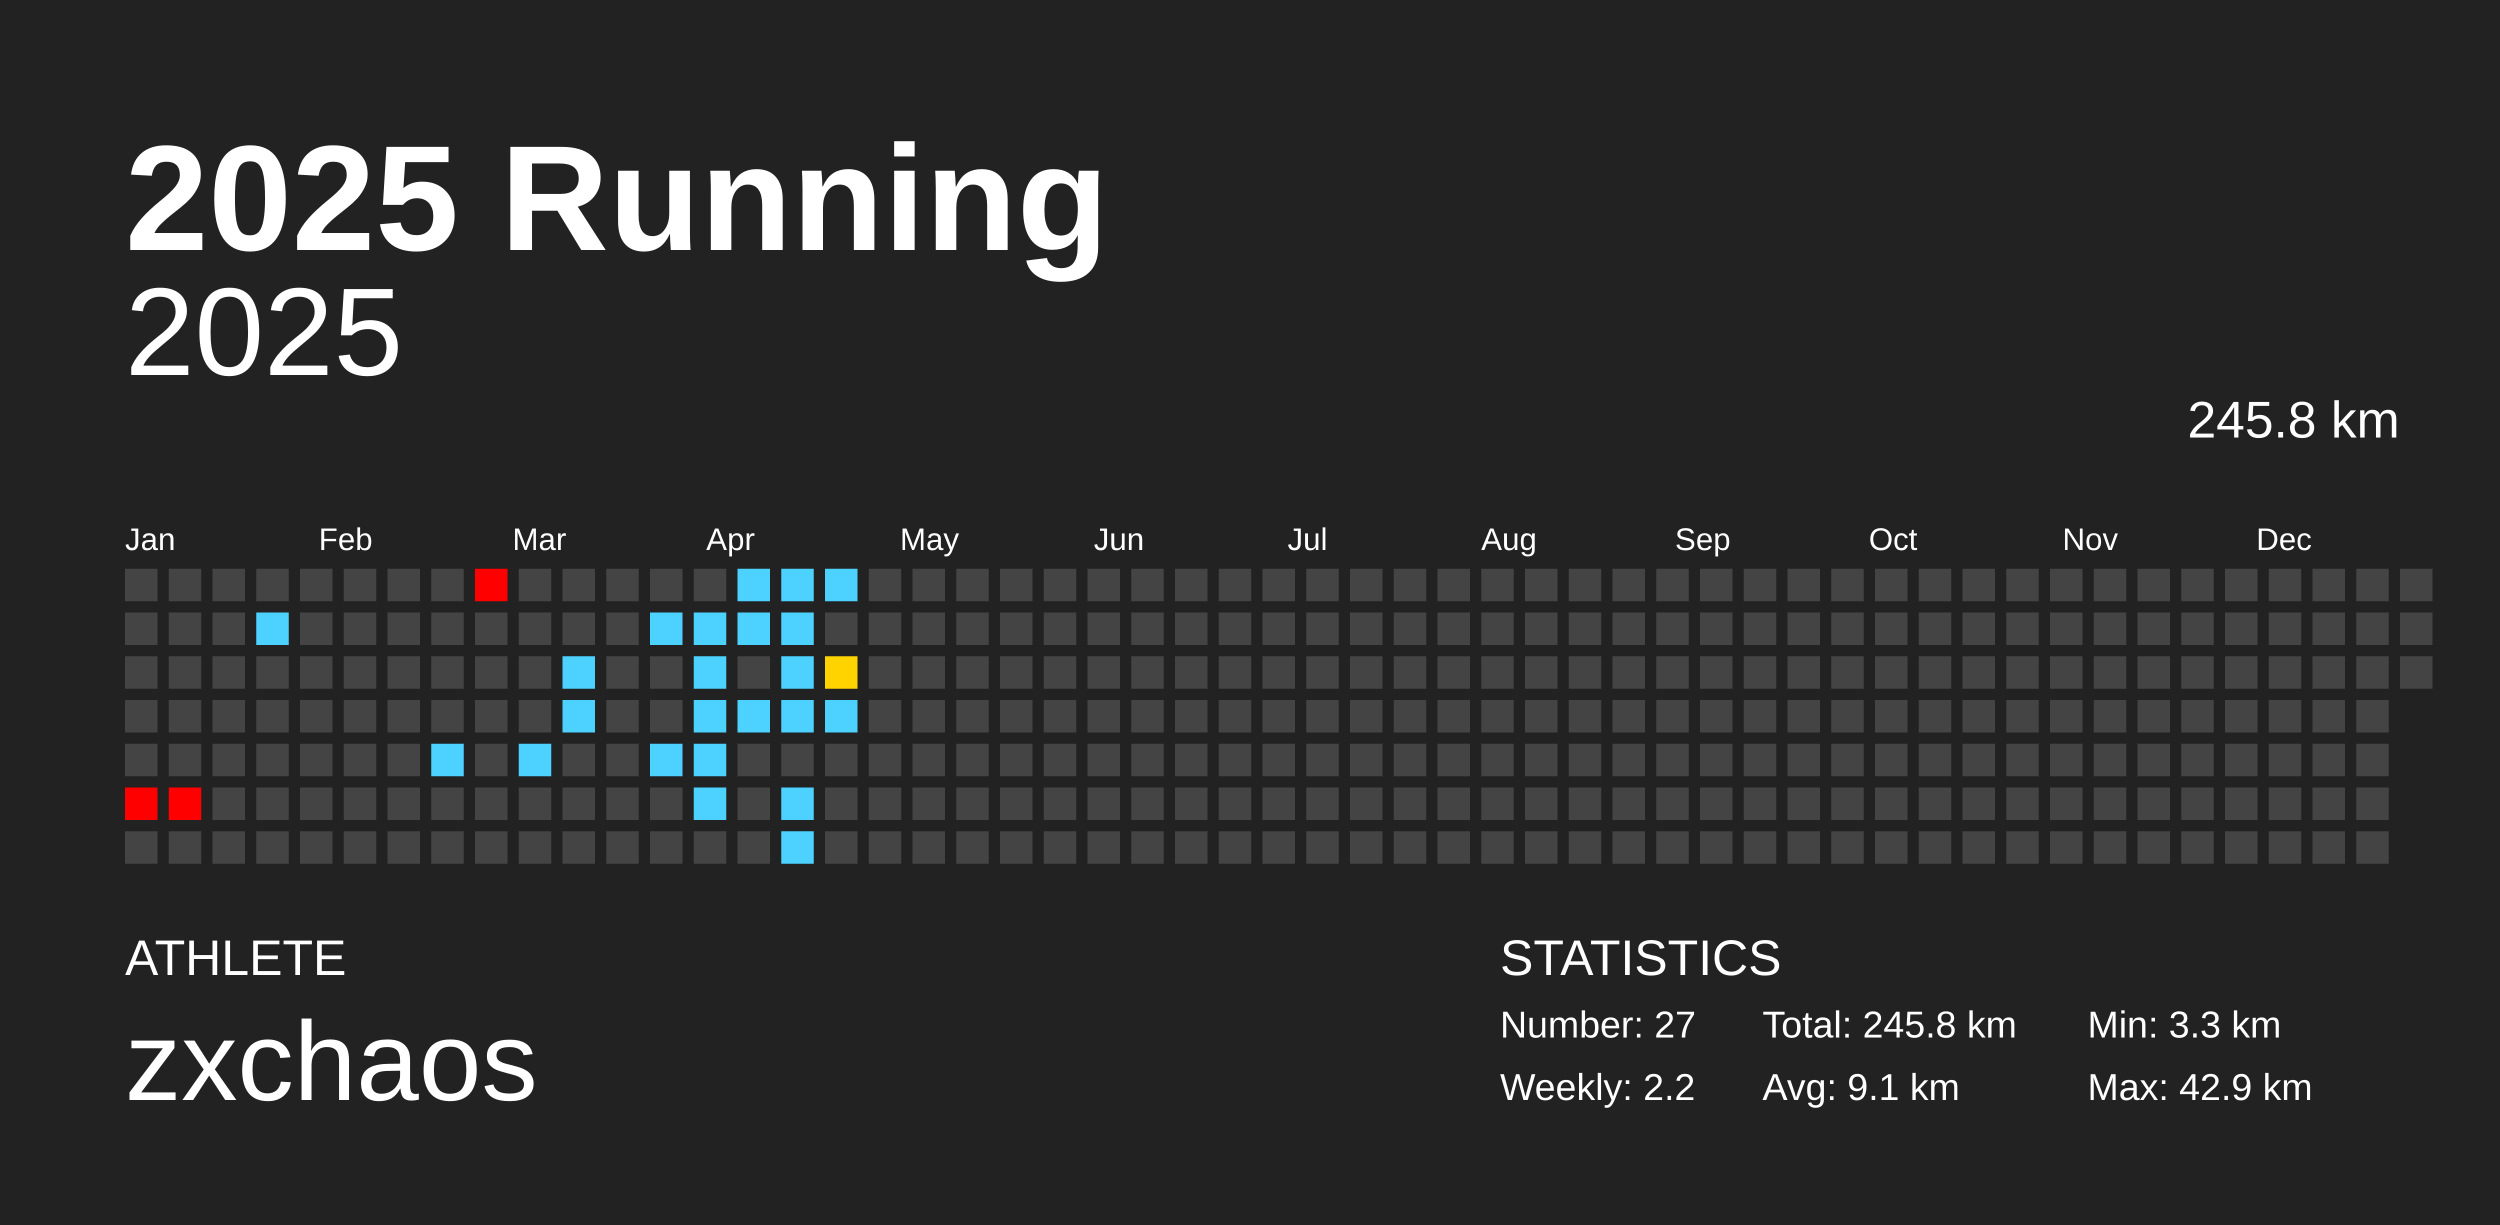
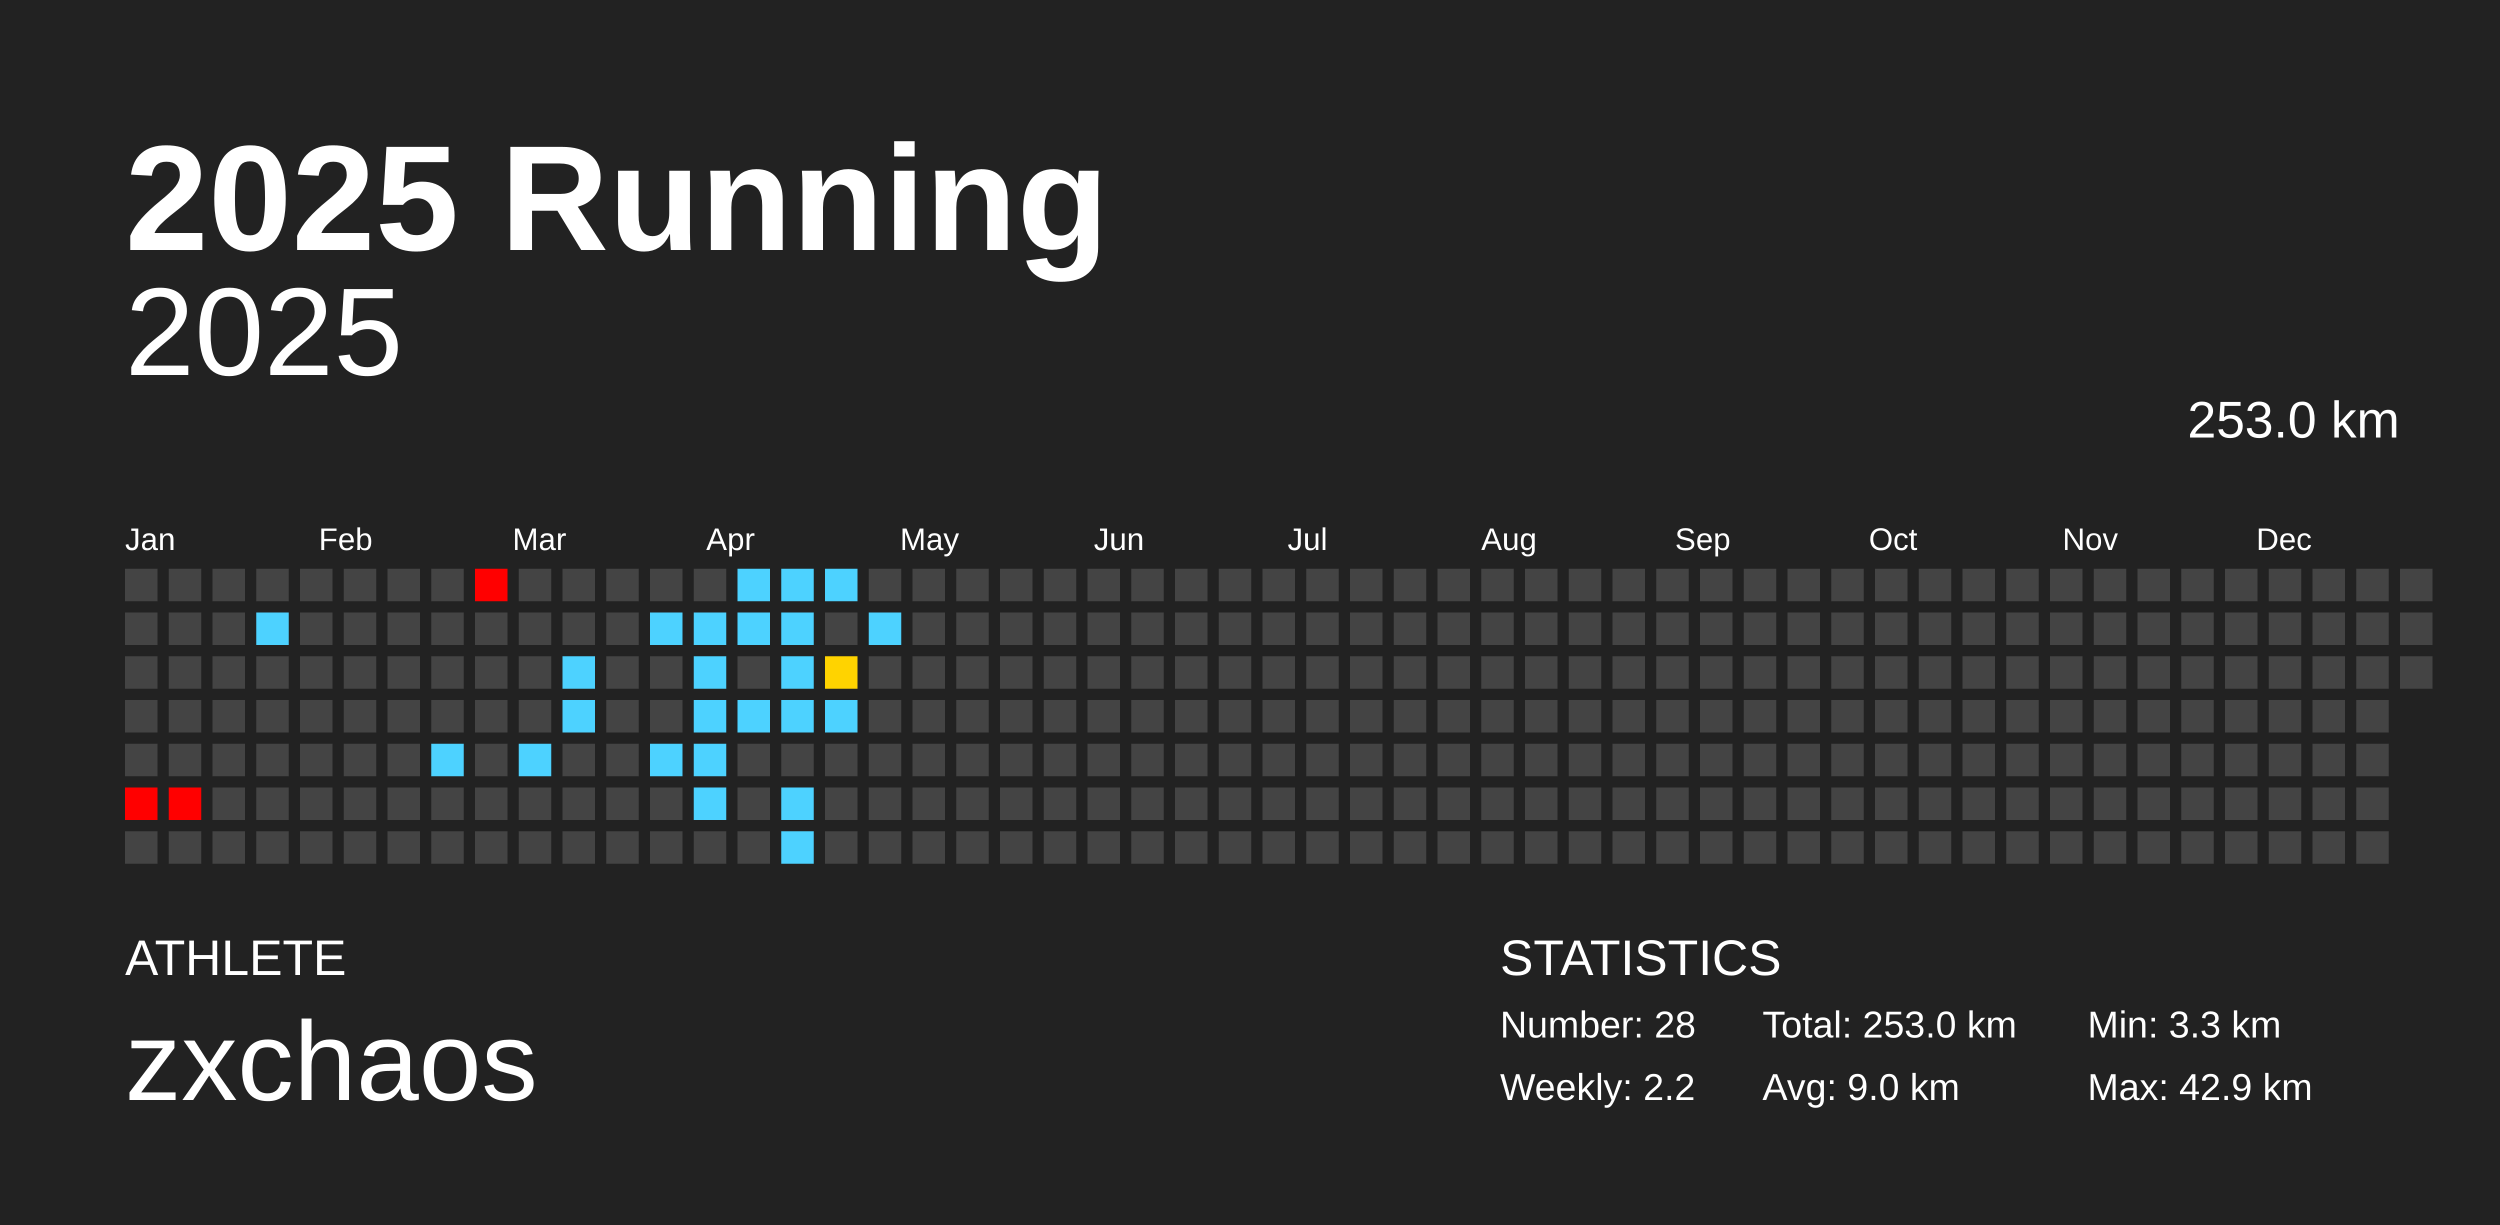
<svg xmlns="http://www.w3.org/2000/svg" baseProfile="full" height="98mm" version="1.1" viewBox="0,0,200,98" width="200mm">
  <defs />
  <rect fill="#222222" height="98" width="200" x="0" y="0" />
  <text fill="#FFFFFF" style="font-size:12px; font-family:Arial; font-weight:bold;" x="10" y="20">2025 Running</text>
  <text fill="#FFFFFF" style="font-size:4px; font-family:Arial" x="10" y="78">ATHLETE</text>
  <text fill="#FFFFFF" style="font-size:9px; font-family:Arial" x="10" y="88">zxchaos</text>
  <text fill="#FFFFFF" style="font-size:4px; font-family:Arial" x="120" y="78">STATISTICS</text>
-   <text fill="#FFFFFF" style="font-size:3px; font-family:Arial" x="120" y="83">Number: 27</text>
+   <text fill="#FFFFFF" style="font-size:3px; font-family:Arial" x="120" y="83">Number: 28</text>
  <text fill="#FFFFFF" style="font-size:3px; font-family:Arial" x="120" y="88">Weekly: 2.2</text>
-   <text fill="#FFFFFF" style="font-size:3px; font-family:Arial" x="141" y="83">Total: 245.8 km</text>
-   <text fill="#FFFFFF" style="font-size:3px; font-family:Arial" x="141" y="88">Avg: 9.1 km</text>
+   <text fill="#FFFFFF" style="font-size:3px; font-family:Arial" x="141" y="83">Total: 253.0 km</text>
+   <text fill="#FFFFFF" style="font-size:3px; font-family:Arial" x="141" y="88">Avg: 9.0 km</text>
  <text fill="#FFFFFF" style="font-size:3px; font-family:Arial" x="167" y="83">Min: 3.3 km</text>
  <text fill="#FFFFFF" style="font-size:3px; font-family:Arial" x="167" y="88">Max: 42.9 km</text>
  <text alignment-baseline="hanging" fill="#FFFFFF" style="font-size:10.0px; font-family:Arial;" x="10" y="30">2025</text>
-   <text alignment-baseline="hanging" fill="#FFFFFF" style="font-size:4.125px; font-family:Arial;" x="175" y="35">245.8 km</text>
+   <text alignment-baseline="hanging" fill="#FFFFFF" style="font-size:4.125px; font-family:Arial;" x="175" y="35">253.0 km</text>
  <text fill="#FFFFFF" style="font-size:2.5px; font-family:Arial" x="10.0" y="44">Jan</text>
  <text fill="#FFFFFF" style="font-size:2.5px; font-family:Arial" x="25.5" y="44">Feb</text>
  <text fill="#FFFFFF" style="font-size:2.5px; font-family:Arial" x="41.0" y="44">Mar</text>
  <text fill="#FFFFFF" style="font-size:2.5px; font-family:Arial" x="56.5" y="44">Apr</text>
  <text fill="#FFFFFF" style="font-size:2.5px; font-family:Arial" x="72.0" y="44">May</text>
  <text fill="#FFFFFF" style="font-size:2.5px; font-family:Arial" x="87.5" y="44">Jun</text>
  <text fill="#FFFFFF" style="font-size:2.5px; font-family:Arial" x="103.0" y="44">Jul</text>
  <text fill="#FFFFFF" style="font-size:2.5px; font-family:Arial" x="118.5" y="44">Aug</text>
  <text fill="#FFFFFF" style="font-size:2.5px; font-family:Arial" x="134.0" y="44">Sep</text>
  <text fill="#FFFFFF" style="font-size:2.5px; font-family:Arial" x="149.5" y="44">Oct</text>
  <text fill="#FFFFFF" style="font-size:2.5px; font-family:Arial" x="165.0" y="44">Nov</text>
  <text fill="#FFFFFF" style="font-size:2.5px; font-family:Arial" x="180.5" y="44">Dec</text>
  <rect fill="#444444" height="2.6" width="2.6" x="10.0" y="45.5" />
  <rect fill="#444444" height="2.6" width="2.6" x="10.0" y="49.0" />
  <rect fill="#444444" height="2.6" width="2.6" x="10.0" y="52.5" />
  <rect fill="#444444" height="2.6" width="2.6" x="10.0" y="56.0" />
  <rect fill="#444444" height="2.6" width="2.6" x="10.0" y="59.5" />
  <rect fill="red" height="2.6" width="2.6" x="10.0" y="63.0" />
  <rect fill="#444444" height="2.6" width="2.6" x="10.0" y="66.5" />
  <rect fill="#444444" height="2.6" width="2.6" x="13.5" y="45.5" />
  <rect fill="#444444" height="2.6" width="2.6" x="13.5" y="49.0" />
  <rect fill="#444444" height="2.6" width="2.6" x="13.5" y="52.5" />
  <rect fill="#444444" height="2.6" width="2.6" x="13.5" y="56.0" />
  <rect fill="#444444" height="2.6" width="2.6" x="13.5" y="59.5" />
  <rect fill="red" height="2.6" width="2.6" x="13.5" y="63.0" />
  <rect fill="#444444" height="2.6" width="2.6" x="13.5" y="66.5" />
  <rect fill="#444444" height="2.6" width="2.6" x="17.0" y="45.5" />
  <rect fill="#444444" height="2.6" width="2.6" x="17.0" y="49.0" />
  <rect fill="#444444" height="2.6" width="2.6" x="17.0" y="52.5" />
  <rect fill="#444444" height="2.6" width="2.6" x="17.0" y="56.0" />
  <rect fill="#444444" height="2.6" width="2.6" x="17.0" y="59.5" />
  <rect fill="#444444" height="2.6" width="2.6" x="17.0" y="63.0" />
  <rect fill="#444444" height="2.6" width="2.6" x="17.0" y="66.5" />
  <rect fill="#444444" height="2.6" width="2.6" x="20.5" y="45.5" />
  <rect fill="#4dd2ff" height="2.6" width="2.6" x="20.5" y="49.0" />
  <rect fill="#444444" height="2.6" width="2.6" x="20.5" y="52.5" />
  <rect fill="#444444" height="2.6" width="2.6" x="20.5" y="56.0" />
  <rect fill="#444444" height="2.6" width="2.6" x="20.5" y="59.5" />
  <rect fill="#444444" height="2.6" width="2.6" x="20.5" y="63.0" />
  <rect fill="#444444" height="2.6" width="2.6" x="20.5" y="66.5" />
  <rect fill="#444444" height="2.6" width="2.6" x="24.0" y="45.5" />
  <rect fill="#444444" height="2.6" width="2.6" x="24.0" y="49.0" />
  <rect fill="#444444" height="2.6" width="2.6" x="24.0" y="52.5" />
  <rect fill="#444444" height="2.6" width="2.6" x="24.0" y="56.0" />
  <rect fill="#444444" height="2.6" width="2.6" x="24.0" y="59.5" />
  <rect fill="#444444" height="2.6" width="2.6" x="24.0" y="63.0" />
  <rect fill="#444444" height="2.6" width="2.6" x="24.0" y="66.5" />
  <rect fill="#444444" height="2.6" width="2.6" x="27.5" y="45.5" />
  <rect fill="#444444" height="2.6" width="2.6" x="27.5" y="49.0" />
  <rect fill="#444444" height="2.6" width="2.6" x="27.5" y="52.5" />
  <rect fill="#444444" height="2.6" width="2.6" x="27.5" y="56.0" />
  <rect fill="#444444" height="2.6" width="2.6" x="27.5" y="59.5" />
  <rect fill="#444444" height="2.6" width="2.6" x="27.5" y="63.0" />
  <rect fill="#444444" height="2.6" width="2.6" x="27.5" y="66.5" />
  <rect fill="#444444" height="2.6" width="2.6" x="31.0" y="45.5" />
  <rect fill="#444444" height="2.6" width="2.6" x="31.0" y="49.0" />
  <rect fill="#444444" height="2.6" width="2.6" x="31.0" y="52.5" />
  <rect fill="#444444" height="2.6" width="2.6" x="31.0" y="56.0" />
  <rect fill="#444444" height="2.6" width="2.6" x="31.0" y="59.5" />
  <rect fill="#444444" height="2.6" width="2.6" x="31.0" y="63.0" />
  <rect fill="#444444" height="2.6" width="2.6" x="31.0" y="66.5" />
  <rect fill="#444444" height="2.6" width="2.6" x="34.5" y="45.5" />
  <rect fill="#444444" height="2.6" width="2.6" x="34.5" y="49.0" />
  <rect fill="#444444" height="2.6" width="2.6" x="34.5" y="52.5" />
  <rect fill="#444444" height="2.6" width="2.6" x="34.5" y="56.0" />
  <rect fill="#4dd2ff" height="2.6" width="2.6" x="34.5" y="59.5" />
  <rect fill="#444444" height="2.6" width="2.6" x="34.5" y="63.0" />
  <rect fill="#444444" height="2.6" width="2.6" x="34.5" y="66.5" />
  <rect fill="red" height="2.6" width="2.6" x="38.0" y="45.5" />
  <rect fill="#444444" height="2.6" width="2.6" x="38.0" y="49.0" />
  <rect fill="#444444" height="2.6" width="2.6" x="38.0" y="52.5" />
  <rect fill="#444444" height="2.6" width="2.6" x="38.0" y="56.0" />
  <rect fill="#444444" height="2.6" width="2.6" x="38.0" y="59.5" />
  <rect fill="#444444" height="2.6" width="2.6" x="38.0" y="63.0" />
  <rect fill="#444444" height="2.6" width="2.6" x="38.0" y="66.5" />
  <rect fill="#444444" height="2.6" width="2.6" x="41.5" y="45.5" />
  <rect fill="#444444" height="2.6" width="2.6" x="41.5" y="49.0" />
  <rect fill="#444444" height="2.6" width="2.6" x="41.5" y="52.5" />
  <rect fill="#444444" height="2.6" width="2.6" x="41.5" y="56.0" />
  <rect fill="#4dd2ff" height="2.6" width="2.6" x="41.5" y="59.5" />
  <rect fill="#444444" height="2.6" width="2.6" x="41.5" y="63.0" />
  <rect fill="#444444" height="2.6" width="2.6" x="41.5" y="66.5" />
  <rect fill="#444444" height="2.6" width="2.6" x="45.0" y="45.5" />
  <rect fill="#444444" height="2.6" width="2.6" x="45.0" y="49.0" />
  <rect fill="#4dd2ff" height="2.6" width="2.6" x="45.0" y="52.5" />
  <rect fill="#4dd2ff" height="2.6" width="2.6" x="45.0" y="56.0" />
  <rect fill="#444444" height="2.6" width="2.6" x="45.0" y="59.5" />
  <rect fill="#444444" height="2.6" width="2.6" x="45.0" y="63.0" />
  <rect fill="#444444" height="2.6" width="2.6" x="45.0" y="66.5" />
  <rect fill="#444444" height="2.6" width="2.6" x="48.5" y="45.5" />
  <rect fill="#444444" height="2.6" width="2.6" x="48.5" y="49.0" />
  <rect fill="#444444" height="2.6" width="2.6" x="48.5" y="52.5" />
  <rect fill="#444444" height="2.6" width="2.6" x="48.5" y="56.0" />
  <rect fill="#444444" height="2.6" width="2.6" x="48.5" y="59.5" />
  <rect fill="#444444" height="2.6" width="2.6" x="48.5" y="63.0" />
  <rect fill="#444444" height="2.6" width="2.6" x="48.5" y="66.5" />
  <rect fill="#444444" height="2.6" width="2.6" x="52.0" y="45.5" />
  <rect fill="#4dd2ff" height="2.6" width="2.6" x="52.0" y="49.0" />
  <rect fill="#444444" height="2.6" width="2.6" x="52.0" y="52.5" />
  <rect fill="#444444" height="2.6" width="2.6" x="52.0" y="56.0" />
  <rect fill="#4dd2ff" height="2.6" width="2.6" x="52.0" y="59.5" />
  <rect fill="#444444" height="2.6" width="2.6" x="52.0" y="63.0" />
  <rect fill="#444444" height="2.6" width="2.6" x="52.0" y="66.5" />
  <rect fill="#444444" height="2.6" width="2.6" x="55.5" y="45.5" />
  <rect fill="#4dd2ff" height="2.6" width="2.6" x="55.5" y="49.0" />
  <rect fill="#4dd2ff" height="2.6" width="2.6" x="55.5" y="52.5" />
  <rect fill="#4dd2ff" height="2.6" width="2.6" x="55.5" y="56.0" />
  <rect fill="#4dd2ff" height="2.6" width="2.6" x="55.5" y="59.5" />
  <rect fill="#4dd2ff" height="2.6" width="2.6" x="55.5" y="63.0" />
  <rect fill="#444444" height="2.6" width="2.6" x="55.5" y="66.5" />
  <rect fill="#4dd2ff" height="2.6" width="2.6" x="59.0" y="45.5" />
  <rect fill="#4dd2ff" height="2.6" width="2.6" x="59.0" y="49.0" />
  <rect fill="#444444" height="2.6" width="2.6" x="59.0" y="52.5" />
  <rect fill="#4dd2ff" height="2.6" width="2.6" x="59.0" y="56.0" />
  <rect fill="#444444" height="2.6" width="2.6" x="59.0" y="59.5" />
  <rect fill="#444444" height="2.6" width="2.6" x="59.0" y="63.0" />
  <rect fill="#444444" height="2.6" width="2.6" x="59.0" y="66.5" />
  <rect fill="#4dd2ff" height="2.6" width="2.6" x="62.5" y="45.5" />
  <rect fill="#4dd2ff" height="2.6" width="2.6" x="62.5" y="49.0" />
  <rect fill="#4dd2ff" height="2.6" width="2.6" x="62.5" y="52.5" />
  <rect fill="#4dd2ff" height="2.6" width="2.6" x="62.5" y="56.0" />
  <rect fill="#444444" height="2.6" width="2.6" x="62.5" y="59.5" />
  <rect fill="#4dd2ff" height="2.6" width="2.6" x="62.5" y="63.0" />
  <rect fill="#4dd2ff" height="2.6" width="2.6" x="62.5" y="66.5" />
  <rect fill="#4dd2ff" height="2.6" width="2.6" x="66.0" y="45.5" />
  <rect fill="#444444" height="2.6" width="2.6" x="66.0" y="49.0" />
  <rect fill="#ffd300" height="2.6" width="2.6" x="66.0" y="52.5" />
  <rect fill="#4dd2ff" height="2.6" width="2.6" x="66.0" y="56.0" />
  <rect fill="#444444" height="2.6" width="2.6" x="66.0" y="59.5" />
  <rect fill="#444444" height="2.6" width="2.6" x="66.0" y="63.0" />
  <rect fill="#444444" height="2.6" width="2.6" x="66.0" y="66.5" />
  <rect fill="#444444" height="2.6" width="2.6" x="69.5" y="45.5" />
-   <rect fill="#444444" height="2.6" width="2.6" x="69.5" y="49.0" />
+   <rect fill="#4dd2ff" height="2.6" width="2.6" x="69.5" y="49.0" />
  <rect fill="#444444" height="2.6" width="2.6" x="69.5" y="52.5" />
  <rect fill="#444444" height="2.6" width="2.6" x="69.5" y="56.0" />
  <rect fill="#444444" height="2.6" width="2.6" x="69.5" y="59.5" />
  <rect fill="#444444" height="2.6" width="2.6" x="69.5" y="63.0" />
  <rect fill="#444444" height="2.6" width="2.6" x="69.5" y="66.5" />
  <rect fill="#444444" height="2.6" width="2.6" x="73.0" y="45.5" />
  <rect fill="#444444" height="2.6" width="2.6" x="73.0" y="49.0" />
  <rect fill="#444444" height="2.6" width="2.6" x="73.0" y="52.5" />
  <rect fill="#444444" height="2.6" width="2.6" x="73.0" y="56.0" />
  <rect fill="#444444" height="2.6" width="2.6" x="73.0" y="59.5" />
  <rect fill="#444444" height="2.6" width="2.6" x="73.0" y="63.0" />
  <rect fill="#444444" height="2.6" width="2.6" x="73.0" y="66.5" />
  <rect fill="#444444" height="2.6" width="2.6" x="76.5" y="45.5" />
  <rect fill="#444444" height="2.6" width="2.6" x="76.5" y="49.0" />
  <rect fill="#444444" height="2.6" width="2.6" x="76.5" y="52.5" />
  <rect fill="#444444" height="2.6" width="2.6" x="76.5" y="56.0" />
  <rect fill="#444444" height="2.6" width="2.6" x="76.5" y="59.5" />
  <rect fill="#444444" height="2.6" width="2.6" x="76.5" y="63.0" />
  <rect fill="#444444" height="2.6" width="2.6" x="76.5" y="66.5" />
  <rect fill="#444444" height="2.6" width="2.6" x="80.0" y="45.5" />
  <rect fill="#444444" height="2.6" width="2.6" x="80.0" y="49.0" />
  <rect fill="#444444" height="2.6" width="2.6" x="80.0" y="52.5" />
  <rect fill="#444444" height="2.6" width="2.6" x="80.0" y="56.0" />
  <rect fill="#444444" height="2.6" width="2.6" x="80.0" y="59.5" />
  <rect fill="#444444" height="2.6" width="2.6" x="80.0" y="63.0" />
  <rect fill="#444444" height="2.6" width="2.6" x="80.0" y="66.5" />
  <rect fill="#444444" height="2.6" width="2.6" x="83.5" y="45.5" />
  <rect fill="#444444" height="2.6" width="2.6" x="83.5" y="49.0" />
  <rect fill="#444444" height="2.6" width="2.6" x="83.5" y="52.5" />
  <rect fill="#444444" height="2.6" width="2.6" x="83.5" y="56.0" />
  <rect fill="#444444" height="2.6" width="2.6" x="83.5" y="59.5" />
  <rect fill="#444444" height="2.6" width="2.6" x="83.5" y="63.0" />
  <rect fill="#444444" height="2.6" width="2.6" x="83.5" y="66.5" />
  <rect fill="#444444" height="2.6" width="2.6" x="87.0" y="45.5" />
  <rect fill="#444444" height="2.6" width="2.6" x="87.0" y="49.0" />
  <rect fill="#444444" height="2.6" width="2.6" x="87.0" y="52.5" />
  <rect fill="#444444" height="2.6" width="2.6" x="87.0" y="56.0" />
  <rect fill="#444444" height="2.6" width="2.6" x="87.0" y="59.5" />
  <rect fill="#444444" height="2.6" width="2.6" x="87.0" y="63.0" />
  <rect fill="#444444" height="2.6" width="2.6" x="87.0" y="66.5" />
  <rect fill="#444444" height="2.6" width="2.6" x="90.5" y="45.5" />
  <rect fill="#444444" height="2.6" width="2.6" x="90.5" y="49.0" />
  <rect fill="#444444" height="2.6" width="2.6" x="90.5" y="52.5" />
  <rect fill="#444444" height="2.6" width="2.6" x="90.5" y="56.0" />
  <rect fill="#444444" height="2.6" width="2.6" x="90.5" y="59.5" />
  <rect fill="#444444" height="2.6" width="2.6" x="90.5" y="63.0" />
  <rect fill="#444444" height="2.6" width="2.6" x="90.5" y="66.5" />
  <rect fill="#444444" height="2.6" width="2.6" x="94.0" y="45.5" />
  <rect fill="#444444" height="2.6" width="2.6" x="94.0" y="49.0" />
  <rect fill="#444444" height="2.6" width="2.6" x="94.0" y="52.5" />
  <rect fill="#444444" height="2.6" width="2.6" x="94.0" y="56.0" />
  <rect fill="#444444" height="2.6" width="2.6" x="94.0" y="59.5" />
  <rect fill="#444444" height="2.6" width="2.6" x="94.0" y="63.0" />
  <rect fill="#444444" height="2.6" width="2.6" x="94.0" y="66.5" />
  <rect fill="#444444" height="2.6" width="2.6" x="97.5" y="45.5" />
  <rect fill="#444444" height="2.6" width="2.6" x="97.5" y="49.0" />
  <rect fill="#444444" height="2.6" width="2.6" x="97.5" y="52.5" />
  <rect fill="#444444" height="2.6" width="2.6" x="97.5" y="56.0" />
  <rect fill="#444444" height="2.6" width="2.6" x="97.5" y="59.5" />
  <rect fill="#444444" height="2.6" width="2.6" x="97.5" y="63.0" />
  <rect fill="#444444" height="2.6" width="2.6" x="97.5" y="66.5" />
  <rect fill="#444444" height="2.6" width="2.6" x="101.0" y="45.5" />
  <rect fill="#444444" height="2.6" width="2.6" x="101.0" y="49.0" />
  <rect fill="#444444" height="2.6" width="2.6" x="101.0" y="52.5" />
  <rect fill="#444444" height="2.6" width="2.6" x="101.0" y="56.0" />
  <rect fill="#444444" height="2.6" width="2.6" x="101.0" y="59.5" />
  <rect fill="#444444" height="2.6" width="2.6" x="101.0" y="63.0" />
  <rect fill="#444444" height="2.6" width="2.6" x="101.0" y="66.5" />
  <rect fill="#444444" height="2.6" width="2.6" x="104.5" y="45.5" />
  <rect fill="#444444" height="2.6" width="2.6" x="104.5" y="49.0" />
  <rect fill="#444444" height="2.6" width="2.6" x="104.5" y="52.5" />
  <rect fill="#444444" height="2.6" width="2.6" x="104.5" y="56.0" />
  <rect fill="#444444" height="2.6" width="2.6" x="104.5" y="59.5" />
  <rect fill="#444444" height="2.6" width="2.6" x="104.5" y="63.0" />
  <rect fill="#444444" height="2.6" width="2.6" x="104.5" y="66.5" />
  <rect fill="#444444" height="2.6" width="2.6" x="108.0" y="45.5" />
  <rect fill="#444444" height="2.6" width="2.6" x="108.0" y="49.0" />
  <rect fill="#444444" height="2.6" width="2.6" x="108.0" y="52.5" />
  <rect fill="#444444" height="2.6" width="2.6" x="108.0" y="56.0" />
  <rect fill="#444444" height="2.6" width="2.6" x="108.0" y="59.5" />
  <rect fill="#444444" height="2.6" width="2.6" x="108.0" y="63.0" />
  <rect fill="#444444" height="2.6" width="2.6" x="108.0" y="66.5" />
  <rect fill="#444444" height="2.6" width="2.6" x="111.5" y="45.5" />
  <rect fill="#444444" height="2.6" width="2.6" x="111.5" y="49.0" />
  <rect fill="#444444" height="2.6" width="2.6" x="111.5" y="52.5" />
  <rect fill="#444444" height="2.6" width="2.6" x="111.5" y="56.0" />
  <rect fill="#444444" height="2.6" width="2.6" x="111.5" y="59.5" />
  <rect fill="#444444" height="2.6" width="2.6" x="111.5" y="63.0" />
  <rect fill="#444444" height="2.6" width="2.6" x="111.5" y="66.5" />
  <rect fill="#444444" height="2.6" width="2.6" x="115.0" y="45.5" />
  <rect fill="#444444" height="2.6" width="2.6" x="115.0" y="49.0" />
  <rect fill="#444444" height="2.6" width="2.6" x="115.0" y="52.5" />
  <rect fill="#444444" height="2.6" width="2.6" x="115.0" y="56.0" />
  <rect fill="#444444" height="2.6" width="2.6" x="115.0" y="59.5" />
  <rect fill="#444444" height="2.6" width="2.6" x="115.0" y="63.0" />
  <rect fill="#444444" height="2.6" width="2.6" x="115.0" y="66.5" />
  <rect fill="#444444" height="2.6" width="2.6" x="118.5" y="45.5" />
  <rect fill="#444444" height="2.6" width="2.6" x="118.5" y="49.0" />
  <rect fill="#444444" height="2.6" width="2.6" x="118.5" y="52.5" />
  <rect fill="#444444" height="2.6" width="2.6" x="118.5" y="56.0" />
  <rect fill="#444444" height="2.6" width="2.6" x="118.5" y="59.5" />
  <rect fill="#444444" height="2.6" width="2.6" x="118.5" y="63.0" />
  <rect fill="#444444" height="2.6" width="2.6" x="118.5" y="66.5" />
  <rect fill="#444444" height="2.6" width="2.6" x="122.0" y="45.5" />
  <rect fill="#444444" height="2.6" width="2.6" x="122.0" y="49.0" />
  <rect fill="#444444" height="2.6" width="2.6" x="122.0" y="52.5" />
  <rect fill="#444444" height="2.6" width="2.6" x="122.0" y="56.0" />
  <rect fill="#444444" height="2.6" width="2.6" x="122.0" y="59.5" />
  <rect fill="#444444" height="2.6" width="2.6" x="122.0" y="63.0" />
  <rect fill="#444444" height="2.6" width="2.6" x="122.0" y="66.5" />
  <rect fill="#444444" height="2.6" width="2.6" x="125.5" y="45.5" />
  <rect fill="#444444" height="2.6" width="2.6" x="125.5" y="49.0" />
  <rect fill="#444444" height="2.6" width="2.6" x="125.5" y="52.5" />
  <rect fill="#444444" height="2.6" width="2.6" x="125.5" y="56.0" />
  <rect fill="#444444" height="2.6" width="2.6" x="125.5" y="59.5" />
  <rect fill="#444444" height="2.6" width="2.6" x="125.5" y="63.0" />
  <rect fill="#444444" height="2.6" width="2.6" x="125.5" y="66.5" />
  <rect fill="#444444" height="2.6" width="2.6" x="129.0" y="45.5" />
  <rect fill="#444444" height="2.6" width="2.6" x="129.0" y="49.0" />
  <rect fill="#444444" height="2.6" width="2.6" x="129.0" y="52.5" />
  <rect fill="#444444" height="2.6" width="2.6" x="129.0" y="56.0" />
  <rect fill="#444444" height="2.6" width="2.6" x="129.0" y="59.5" />
  <rect fill="#444444" height="2.6" width="2.6" x="129.0" y="63.0" />
  <rect fill="#444444" height="2.6" width="2.6" x="129.0" y="66.5" />
  <rect fill="#444444" height="2.6" width="2.6" x="132.5" y="45.5" />
  <rect fill="#444444" height="2.6" width="2.6" x="132.5" y="49.0" />
  <rect fill="#444444" height="2.6" width="2.6" x="132.5" y="52.5" />
  <rect fill="#444444" height="2.6" width="2.6" x="132.5" y="56.0" />
  <rect fill="#444444" height="2.6" width="2.6" x="132.5" y="59.5" />
  <rect fill="#444444" height="2.6" width="2.6" x="132.5" y="63.0" />
  <rect fill="#444444" height="2.6" width="2.6" x="132.5" y="66.5" />
  <rect fill="#444444" height="2.6" width="2.6" x="136.0" y="45.5" />
  <rect fill="#444444" height="2.6" width="2.6" x="136.0" y="49.0" />
  <rect fill="#444444" height="2.6" width="2.6" x="136.0" y="52.5" />
  <rect fill="#444444" height="2.6" width="2.6" x="136.0" y="56.0" />
  <rect fill="#444444" height="2.6" width="2.6" x="136.0" y="59.5" />
  <rect fill="#444444" height="2.6" width="2.6" x="136.0" y="63.0" />
  <rect fill="#444444" height="2.6" width="2.6" x="136.0" y="66.5" />
  <rect fill="#444444" height="2.6" width="2.6" x="139.5" y="45.5" />
  <rect fill="#444444" height="2.6" width="2.6" x="139.5" y="49.0" />
  <rect fill="#444444" height="2.6" width="2.6" x="139.5" y="52.5" />
  <rect fill="#444444" height="2.6" width="2.6" x="139.5" y="56.0" />
  <rect fill="#444444" height="2.6" width="2.6" x="139.5" y="59.5" />
  <rect fill="#444444" height="2.6" width="2.6" x="139.5" y="63.0" />
  <rect fill="#444444" height="2.6" width="2.6" x="139.5" y="66.5" />
  <rect fill="#444444" height="2.6" width="2.6" x="143.0" y="45.5" />
  <rect fill="#444444" height="2.6" width="2.6" x="143.0" y="49.0" />
  <rect fill="#444444" height="2.6" width="2.6" x="143.0" y="52.5" />
  <rect fill="#444444" height="2.6" width="2.6" x="143.0" y="56.0" />
  <rect fill="#444444" height="2.6" width="2.6" x="143.0" y="59.5" />
  <rect fill="#444444" height="2.6" width="2.6" x="143.0" y="63.0" />
  <rect fill="#444444" height="2.6" width="2.6" x="143.0" y="66.5" />
  <rect fill="#444444" height="2.6" width="2.6" x="146.5" y="45.5" />
  <rect fill="#444444" height="2.6" width="2.6" x="146.5" y="49.0" />
  <rect fill="#444444" height="2.6" width="2.6" x="146.5" y="52.5" />
  <rect fill="#444444" height="2.6" width="2.6" x="146.5" y="56.0" />
  <rect fill="#444444" height="2.6" width="2.6" x="146.5" y="59.5" />
  <rect fill="#444444" height="2.6" width="2.6" x="146.5" y="63.0" />
  <rect fill="#444444" height="2.6" width="2.6" x="146.5" y="66.5" />
  <rect fill="#444444" height="2.6" width="2.6" x="150.0" y="45.5" />
  <rect fill="#444444" height="2.6" width="2.6" x="150.0" y="49.0" />
  <rect fill="#444444" height="2.6" width="2.6" x="150.0" y="52.5" />
  <rect fill="#444444" height="2.6" width="2.6" x="150.0" y="56.0" />
  <rect fill="#444444" height="2.6" width="2.6" x="150.0" y="59.5" />
  <rect fill="#444444" height="2.6" width="2.6" x="150.0" y="63.0" />
  <rect fill="#444444" height="2.6" width="2.6" x="150.0" y="66.5" />
  <rect fill="#444444" height="2.6" width="2.6" x="153.5" y="45.5" />
  <rect fill="#444444" height="2.6" width="2.6" x="153.5" y="49.0" />
  <rect fill="#444444" height="2.6" width="2.6" x="153.5" y="52.5" />
  <rect fill="#444444" height="2.6" width="2.6" x="153.5" y="56.0" />
  <rect fill="#444444" height="2.6" width="2.6" x="153.5" y="59.5" />
  <rect fill="#444444" height="2.6" width="2.6" x="153.5" y="63.0" />
  <rect fill="#444444" height="2.6" width="2.6" x="153.5" y="66.5" />
  <rect fill="#444444" height="2.6" width="2.6" x="157.0" y="45.5" />
  <rect fill="#444444" height="2.6" width="2.6" x="157.0" y="49.0" />
  <rect fill="#444444" height="2.6" width="2.6" x="157.0" y="52.5" />
  <rect fill="#444444" height="2.6" width="2.6" x="157.0" y="56.0" />
  <rect fill="#444444" height="2.6" width="2.6" x="157.0" y="59.5" />
  <rect fill="#444444" height="2.6" width="2.6" x="157.0" y="63.0" />
  <rect fill="#444444" height="2.6" width="2.6" x="157.0" y="66.5" />
  <rect fill="#444444" height="2.6" width="2.6" x="160.5" y="45.5" />
  <rect fill="#444444" height="2.6" width="2.6" x="160.5" y="49.0" />
  <rect fill="#444444" height="2.6" width="2.6" x="160.5" y="52.5" />
  <rect fill="#444444" height="2.6" width="2.6" x="160.5" y="56.0" />
  <rect fill="#444444" height="2.6" width="2.6" x="160.5" y="59.5" />
  <rect fill="#444444" height="2.6" width="2.6" x="160.5" y="63.0" />
  <rect fill="#444444" height="2.6" width="2.6" x="160.5" y="66.5" />
  <rect fill="#444444" height="2.6" width="2.6" x="164.0" y="45.5" />
  <rect fill="#444444" height="2.6" width="2.6" x="164.0" y="49.0" />
  <rect fill="#444444" height="2.6" width="2.6" x="164.0" y="52.5" />
  <rect fill="#444444" height="2.6" width="2.6" x="164.0" y="56.0" />
  <rect fill="#444444" height="2.6" width="2.6" x="164.0" y="59.5" />
  <rect fill="#444444" height="2.6" width="2.6" x="164.0" y="63.0" />
  <rect fill="#444444" height="2.6" width="2.6" x="164.0" y="66.5" />
  <rect fill="#444444" height="2.6" width="2.6" x="167.5" y="45.5" />
  <rect fill="#444444" height="2.6" width="2.6" x="167.5" y="49.0" />
  <rect fill="#444444" height="2.6" width="2.6" x="167.5" y="52.5" />
  <rect fill="#444444" height="2.6" width="2.6" x="167.5" y="56.0" />
  <rect fill="#444444" height="2.6" width="2.6" x="167.5" y="59.5" />
  <rect fill="#444444" height="2.6" width="2.6" x="167.5" y="63.0" />
  <rect fill="#444444" height="2.6" width="2.6" x="167.5" y="66.5" />
  <rect fill="#444444" height="2.6" width="2.6" x="171.0" y="45.5" />
  <rect fill="#444444" height="2.6" width="2.6" x="171.0" y="49.0" />
  <rect fill="#444444" height="2.6" width="2.6" x="171.0" y="52.5" />
  <rect fill="#444444" height="2.6" width="2.6" x="171.0" y="56.0" />
  <rect fill="#444444" height="2.6" width="2.6" x="171.0" y="59.5" />
  <rect fill="#444444" height="2.6" width="2.6" x="171.0" y="63.0" />
  <rect fill="#444444" height="2.6" width="2.6" x="171.0" y="66.5" />
  <rect fill="#444444" height="2.6" width="2.6" x="174.5" y="45.5" />
  <rect fill="#444444" height="2.6" width="2.6" x="174.5" y="49.0" />
  <rect fill="#444444" height="2.6" width="2.6" x="174.5" y="52.5" />
  <rect fill="#444444" height="2.6" width="2.6" x="174.5" y="56.0" />
  <rect fill="#444444" height="2.6" width="2.6" x="174.5" y="59.5" />
  <rect fill="#444444" height="2.6" width="2.6" x="174.5" y="63.0" />
  <rect fill="#444444" height="2.6" width="2.6" x="174.5" y="66.5" />
  <rect fill="#444444" height="2.6" width="2.6" x="178.0" y="45.5" />
  <rect fill="#444444" height="2.6" width="2.6" x="178.0" y="49.0" />
  <rect fill="#444444" height="2.6" width="2.6" x="178.0" y="52.5" />
  <rect fill="#444444" height="2.6" width="2.6" x="178.0" y="56.0" />
  <rect fill="#444444" height="2.6" width="2.6" x="178.0" y="59.5" />
  <rect fill="#444444" height="2.6" width="2.6" x="178.0" y="63.0" />
  <rect fill="#444444" height="2.6" width="2.6" x="178.0" y="66.5" />
  <rect fill="#444444" height="2.6" width="2.6" x="181.5" y="45.5" />
  <rect fill="#444444" height="2.6" width="2.6" x="181.5" y="49.0" />
  <rect fill="#444444" height="2.6" width="2.6" x="181.5" y="52.5" />
  <rect fill="#444444" height="2.6" width="2.6" x="181.5" y="56.0" />
  <rect fill="#444444" height="2.6" width="2.6" x="181.5" y="59.5" />
  <rect fill="#444444" height="2.6" width="2.6" x="181.5" y="63.0" />
  <rect fill="#444444" height="2.6" width="2.6" x="181.5" y="66.5" />
  <rect fill="#444444" height="2.6" width="2.6" x="185.0" y="45.5" />
  <rect fill="#444444" height="2.6" width="2.6" x="185.0" y="49.0" />
  <rect fill="#444444" height="2.6" width="2.6" x="185.0" y="52.5" />
  <rect fill="#444444" height="2.6" width="2.6" x="185.0" y="56.0" />
  <rect fill="#444444" height="2.6" width="2.6" x="185.0" y="59.5" />
  <rect fill="#444444" height="2.6" width="2.6" x="185.0" y="63.0" />
  <rect fill="#444444" height="2.6" width="2.6" x="185.0" y="66.5" />
  <rect fill="#444444" height="2.6" width="2.6" x="188.5" y="45.5" />
  <rect fill="#444444" height="2.6" width="2.6" x="188.5" y="49.0" />
  <rect fill="#444444" height="2.6" width="2.6" x="188.5" y="52.5" />
  <rect fill="#444444" height="2.6" width="2.6" x="188.5" y="56.0" />
  <rect fill="#444444" height="2.6" width="2.6" x="188.5" y="59.5" />
  <rect fill="#444444" height="2.6" width="2.6" x="188.5" y="63.0" />
  <rect fill="#444444" height="2.6" width="2.6" x="188.5" y="66.5" />
  <rect fill="#444444" height="2.6" width="2.6" x="192.0" y="45.5" />
  <rect fill="#444444" height="2.6" width="2.6" x="192.0" y="49.0" />
  <rect fill="#444444" height="2.6" width="2.6" x="192.0" y="52.5" />
</svg>
